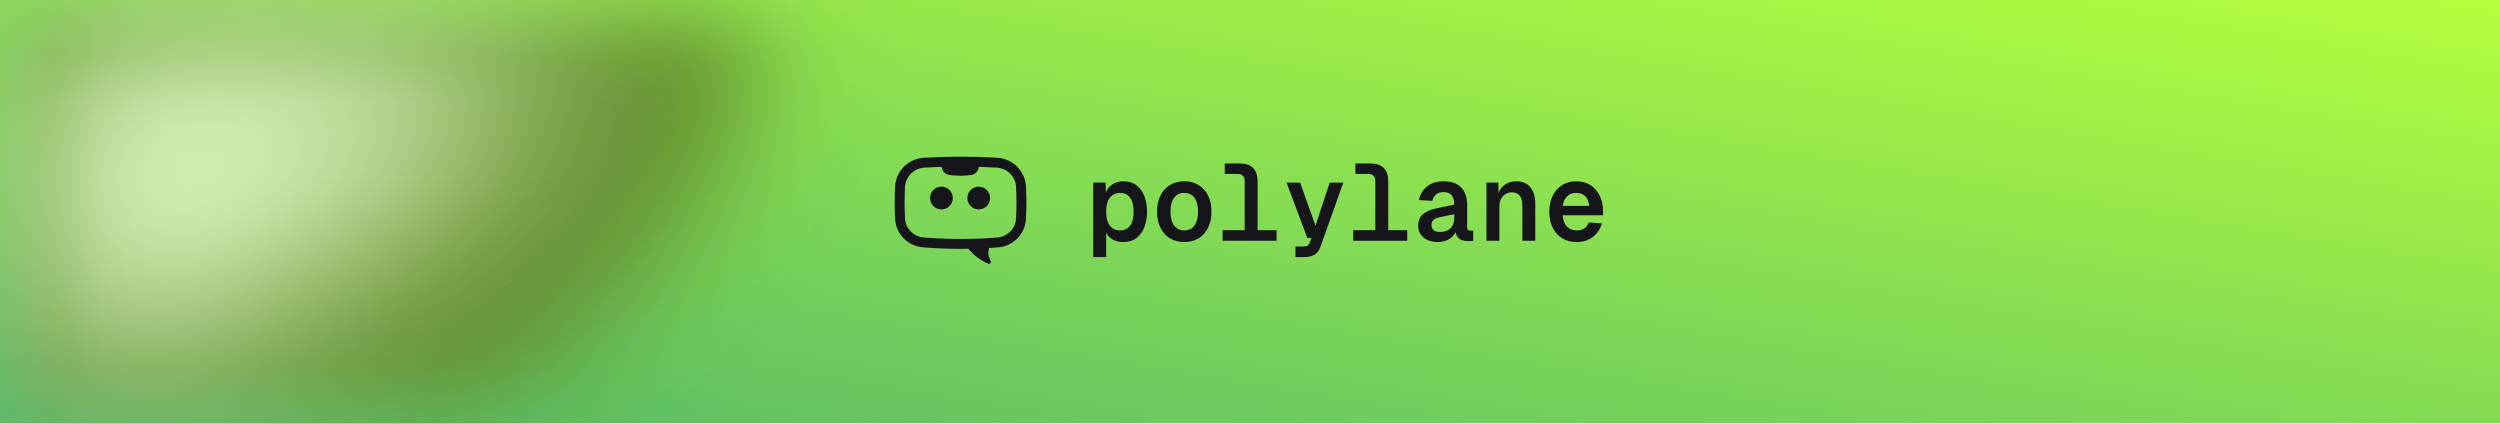
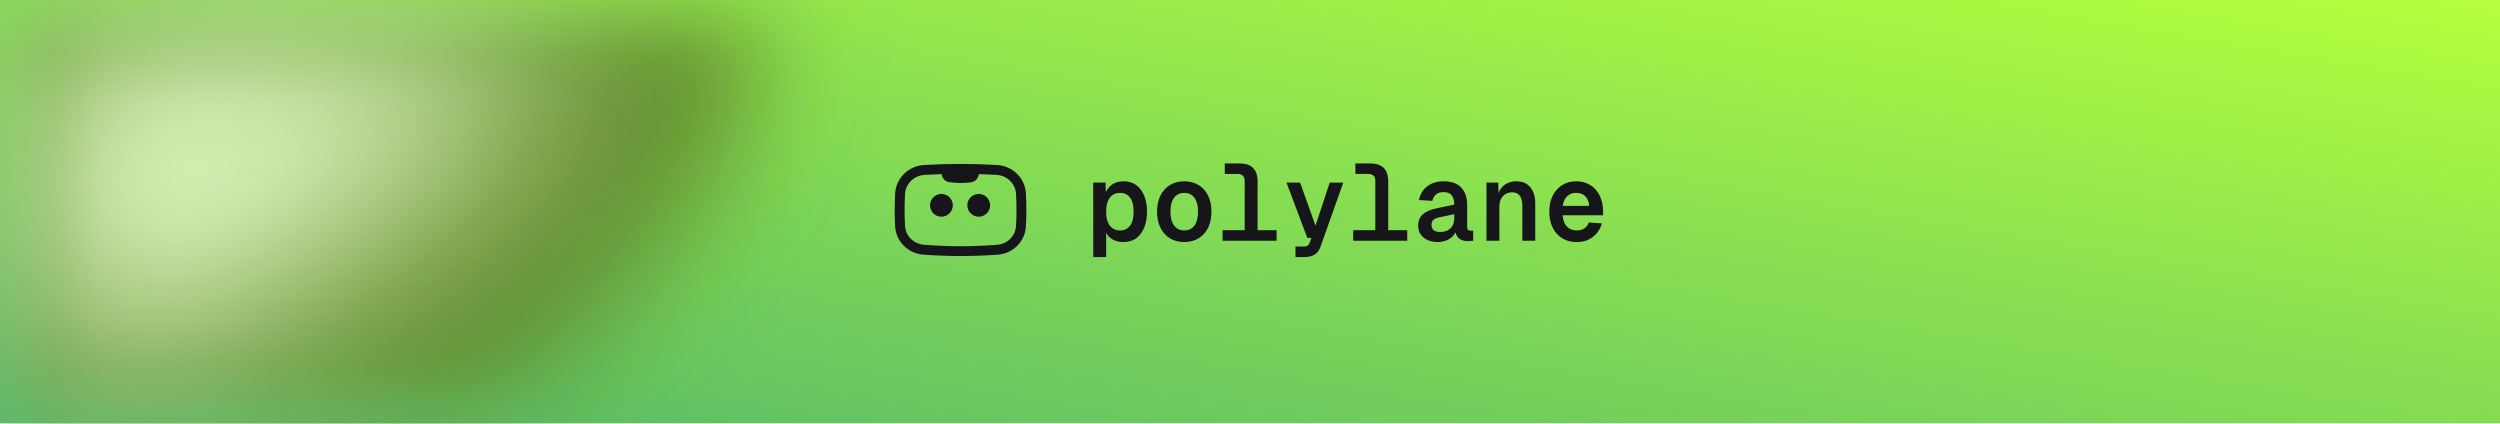
<svg xmlns="http://www.w3.org/2000/svg" width="3384" height="573" viewBox="0 0 3384 573" fill="none">
  <defs>
    <linearGradient id="polylane-linkedin-cover-gradient-ground" x1="1" y1="0" x2="0" y2="1">
      <stop offset="0" stop-color="#B5FF3D" />
      <stop offset="1" stop-color="#54B86A" />
    </linearGradient>
    <filter id="polylane-linkedin-cover-gradient-rim-blur" x="-50%" y="-50%" width="200%" height="200%">
      <feGaussianBlur stdDeviation="76.87" />
    </filter>
    <filter id="polylane-linkedin-cover-gradient-body-blur" x="-60%" y="-60%" width="220%" height="220%">
      <feGaussianBlur stdDeviation="144.14" />
    </filter>
  </defs>
  <rect width="3384" height="573" fill="url(#polylane-linkedin-cover-gradient-ground)" />
  <g transform="translate(176.17 208.20)" filter="url(#polylane-linkedin-cover-gradient-rim-blur)">
    <ellipse cx="96.09" cy="0" rx="800.76" ry="480.46" transform="rotate(-24 96.09 0)" fill="#5C8023" opacity="0.9" />
  </g>
  <g filter="url(#polylane-linkedin-cover-gradient-body-blur)">
    <ellipse cx="96.09" cy="0" rx="800.76" ry="480.46" transform="rotate(-24 96.09 0)" fill="#E4FFC8" />
  </g>
  <g transform="translate(1156.289,139.145) scale(3.68421)">
-     <g transform="translate(13.281,13.732) scale(0.072067) translate(-120,-120)">
-       <path fill="#15151a" fill-rule="evenodd" d="M381.142 255.979C353.262 256.882 324.664 258.165 294.739 259.828C240.319 262.852 197.432 305.379 194.635 357.744C191.659 413.446 191.596 463.816 194.618 519.68C197.379 570.729 238.619 612.379 291.522 616.294C424.628 626.144 531.099 626.37 664.216 616.432C716.652 612.517 757.575 571.322 760.527 520.692C763.828 464.081 763.824 413.076 760.619 356.673C757.677 304.896 715.104 262.861 661.009 259.838C629.813 258.094 600.063 256.769 571.071 255.861C568.898 277.025 553.17 294.761 531.729 297.623C492.693 302.833 460.623 302.444 420.534 297.184C399.233 294.389 383.392 276.96 381.142 255.979ZM291.944 209.528C212.897 213.921 148.553 276.001 144.329 355.057C141.26 412.512 141.192 464.688 144.314 522.401C148.496 599.706 210.597 660.82 287.804 666.534C369.848 672.605 442.16 675.087 516.559 673.853C551.603 711.938 579.891 732.555 618.741 749.748C627.403 753.581 635.458 743.223 630.988 734.873C618.661 711.839 616.267 692.195 623.929 669.646C638.33 668.78 652.985 667.788 667.966 666.669C744.641 660.945 806.343 600.383 810.819 523.625C814.234 465.063 814.229 412.124 810.915 353.815C806.453 275.298 742.341 213.928 663.821 209.539C531.36 202.135 424.263 202.176 291.944 209.528Z" />
+     <g transform="translate(13.281,16.399) scale(0.072067) translate(-120,-120)">
+       <path fill="#15151a" fill-rule="evenodd" d="M381.142 255.979C353.262 256.882 324.664 258.165 294.739 259.828C240.319 262.852 197.432 305.379 194.635 357.744C191.659 413.446 191.596 463.816 194.618 519.68C197.379 570.729 238.619 612.379 291.522 616.294C424.628 626.144 531.099 626.37 664.216 616.432C716.652 612.517 757.575 571.322 760.527 520.692C763.828 464.081 763.824 413.076 760.619 356.673C757.677 304.896 715.104 262.861 661.009 259.838C629.813 258.094 600.063 256.769 571.071 255.861C568.898 277.025 553.17 294.761 531.729 297.623C492.693 302.833 460.623 302.444 420.534 297.184C399.233 294.389 383.392 276.96 381.142 255.979ZM291.944 209.528C212.897 213.921 148.553 276.001 144.329 355.057C141.26 412.512 141.192 464.688 144.314 522.401C148.496 599.706 210.597 660.82 287.804 666.534C414.174 675.899 540.788 676.041 667.966 666.669C744.641 660.945 806.343 600.383 810.819 523.625C814.234 465.063 814.229 412.124 810.915 353.815C806.453 275.298 742.341 213.928 663.821 209.539C531.36 202.135 424.263 202.176 291.944 209.528Z" />
      <path fill="#15151a" d="M438.296 415.062C438.296 447.11 412.316 473.09 380.269 473.09C348.221 473.09 322.242 447.11 322.242 415.062C322.242 383.015 348.221 357.035 380.269 357.035C412.316 357.035 438.296 383.015 438.296 415.062Z" />
      <path fill="#15151a" d="M570.358 473.09C602.405 473.09 628.385 447.11 628.385 415.062C628.385 383.015 602.405 357.035 570.358 357.035C538.31 357.035 512.331 383.015 512.331 415.062C512.331 447.11 538.31 473.09 570.358 473.09Z" />
    </g>
    <path transform="translate(85.254,50.68)" d="M2.56 6V-21.36H7.09L7.22 -16.46L6.72 -16.7Q7.54 -19.2 9.31 -20.52Q11.08 -21.84 13.62 -21.84Q16.57 -21.84 18.5 -20.33Q20.43 -18.82 21.38 -16.29Q22.32 -13.76 22.32 -10.68Q22.32 -7.62 21.38 -5.08Q20.43 -2.54 18.5 -1.03Q16.57 0.48 13.62 0.48Q11.94 0.48 10.56 -0.06Q9.18 -0.59 8.22 -1.62Q7.26 -2.66 6.75 -4.16L7.3 -4.7V6ZM12.4 -3.78Q14.76 -3.78 16.08 -5.51Q17.39 -7.25 17.39 -10.68Q17.39 -14.11 16.08 -15.85Q14.76 -17.58 12.4 -17.58Q10.88 -17.58 9.73 -16.83Q8.58 -16.08 7.94 -14.54Q7.3 -13.01 7.3 -10.68Q7.3 -8.35 7.93 -6.82Q8.56 -5.28 9.72 -4.53Q10.88 -3.78 12.4 -3.78Z M36 0.48Q33 0.48 30.75 -0.89Q28.5 -2.26 27.25 -4.77Q26 -7.29 26 -10.67Q26 -14.1 27.25 -16.6Q28.5 -19.1 30.75 -20.47Q33 -21.84 36 -21.84Q39 -21.84 41.25 -20.47Q43.5 -19.1 44.75 -16.6Q46 -14.1 46 -10.68Q46 -7.29 44.75 -4.77Q43.5 -2.26 41.25 -0.89Q39 0.48 36 0.48ZM36 -3.78Q38.42 -3.78 39.75 -5.59Q41.07 -7.4 41.07 -10.69Q41.07 -13.98 39.75 -15.78Q38.42 -17.58 36 -17.58Q33.58 -17.58 32.25 -15.78Q30.93 -13.98 30.93 -10.69Q30.93 -7.4 32.25 -5.59Q33.58 -3.78 36 -3.78Z M58.2 -1.36V-21.98Q58.2 -23.22 57.54 -23.88Q56.87 -24.54 55.64 -24.54H50.88V-28.4H56.34Q59.62 -28.4 61.28 -26.74Q62.94 -25.08 62.94 -21.81V-1.36ZM50.08 0V-3.86H69.92V0Z M76.86 6V2.14H79.61Q80.68 2.14 81.24 1.83Q81.81 1.51 82.09 0.7L82.74 -1.04H81.21L73.57 -21.36H78.56L84.22 -5.54L89.44 -21.36H94.43L86.07 2.15Q85.36 4.21 83.9 5.1Q82.45 6 80.09 6Z M106.2 -1.36V-21.98Q106.2 -23.22 105.54 -23.88Q104.87 -24.54 103.64 -24.54H98.88V-28.4H104.34Q107.62 -28.4 109.28 -26.74Q110.94 -25.08 110.94 -21.81V-1.36ZM98.08 0V-3.86H117.92V0Z M129.04 0.48Q127.06 0.48 125.44 -0.24Q123.82 -0.96 122.88 -2.3Q121.94 -3.64 121.94 -5.47Q121.94 -8.19 123.64 -9.7Q125.34 -11.21 128.53 -11.87L135.2 -13.28Q135.2 -15.54 134.25 -16.7Q133.3 -17.87 131.31 -17.87Q129.5 -17.87 128.5 -17Q127.5 -16.14 127.16 -14.66L122.24 -14.96Q122.84 -18.06 125.21 -19.95Q127.58 -21.84 131.25 -21.84Q135.62 -21.84 137.78 -19.52Q139.94 -17.19 139.94 -13.04V-5.07Q139.94 -4.29 140.24 -3.99Q140.54 -3.7 141.12 -3.7H142.16V0Q141.92 0.04 141.38 0.09Q140.83 0.14 140.27 0.14Q138.75 0.14 137.69 -0.38Q136.63 -0.9 136.08 -1.95Q135.53 -3 135.47 -4.54H136.08Q135.86 -3.12 134.92 -1.97Q133.97 -0.82 132.46 -0.17Q130.94 0.48 129.04 0.48ZM129.89 -3.22Q131.62 -3.22 132.8 -3.83Q133.98 -4.44 134.59 -5.59Q135.2 -6.74 135.2 -8.3V-9.76L129.87 -8.64Q128.18 -8.3 127.5 -7.62Q126.83 -6.94 126.83 -5.76Q126.83 -4.57 127.63 -3.89Q128.42 -3.22 129.89 -3.22Z M147.04 0V-21.36H151.37L151.52 -15.66L151.02 -15.94Q151.41 -17.96 152.41 -19.27Q153.42 -20.58 154.87 -21.21Q156.33 -21.84 158.05 -21.84Q160.41 -21.84 161.92 -20.79Q163.44 -19.74 164.2 -17.93Q164.96 -16.12 164.96 -13.8V0H160.22V-12.66Q160.22 -15.26 159.29 -16.52Q158.35 -17.79 156.45 -17.79Q155.16 -17.79 154.1 -17.19Q153.05 -16.58 152.41 -15.41Q151.78 -14.24 151.78 -12.5V0Z M180.14 0.48Q177.14 0.48 174.88 -0.89Q172.62 -2.26 171.37 -4.77Q170.12 -7.29 170.12 -10.68Q170.12 -14.02 171.36 -16.53Q172.61 -19.03 174.84 -20.44Q177.06 -21.84 180.05 -21.84Q182.94 -21.84 185.15 -20.48Q187.37 -19.11 188.62 -16.59Q189.88 -14.07 189.88 -10.59V-9.35H175.02Q175.22 -6.62 176.6 -5.2Q177.98 -3.78 180.22 -3.78Q181.92 -3.78 183.06 -4.58Q184.2 -5.38 184.64 -6.71L189.47 -6.37Q188.47 -3.18 186.08 -1.35Q183.68 0.48 180.14 0.48ZM175.06 -12.81H184.78Q184.57 -15.23 183.28 -16.41Q181.99 -17.58 180.02 -17.58Q177.99 -17.58 176.7 -16.37Q175.41 -15.16 175.06 -12.81Z" fill="#15151a" />
  </g>
</svg>
